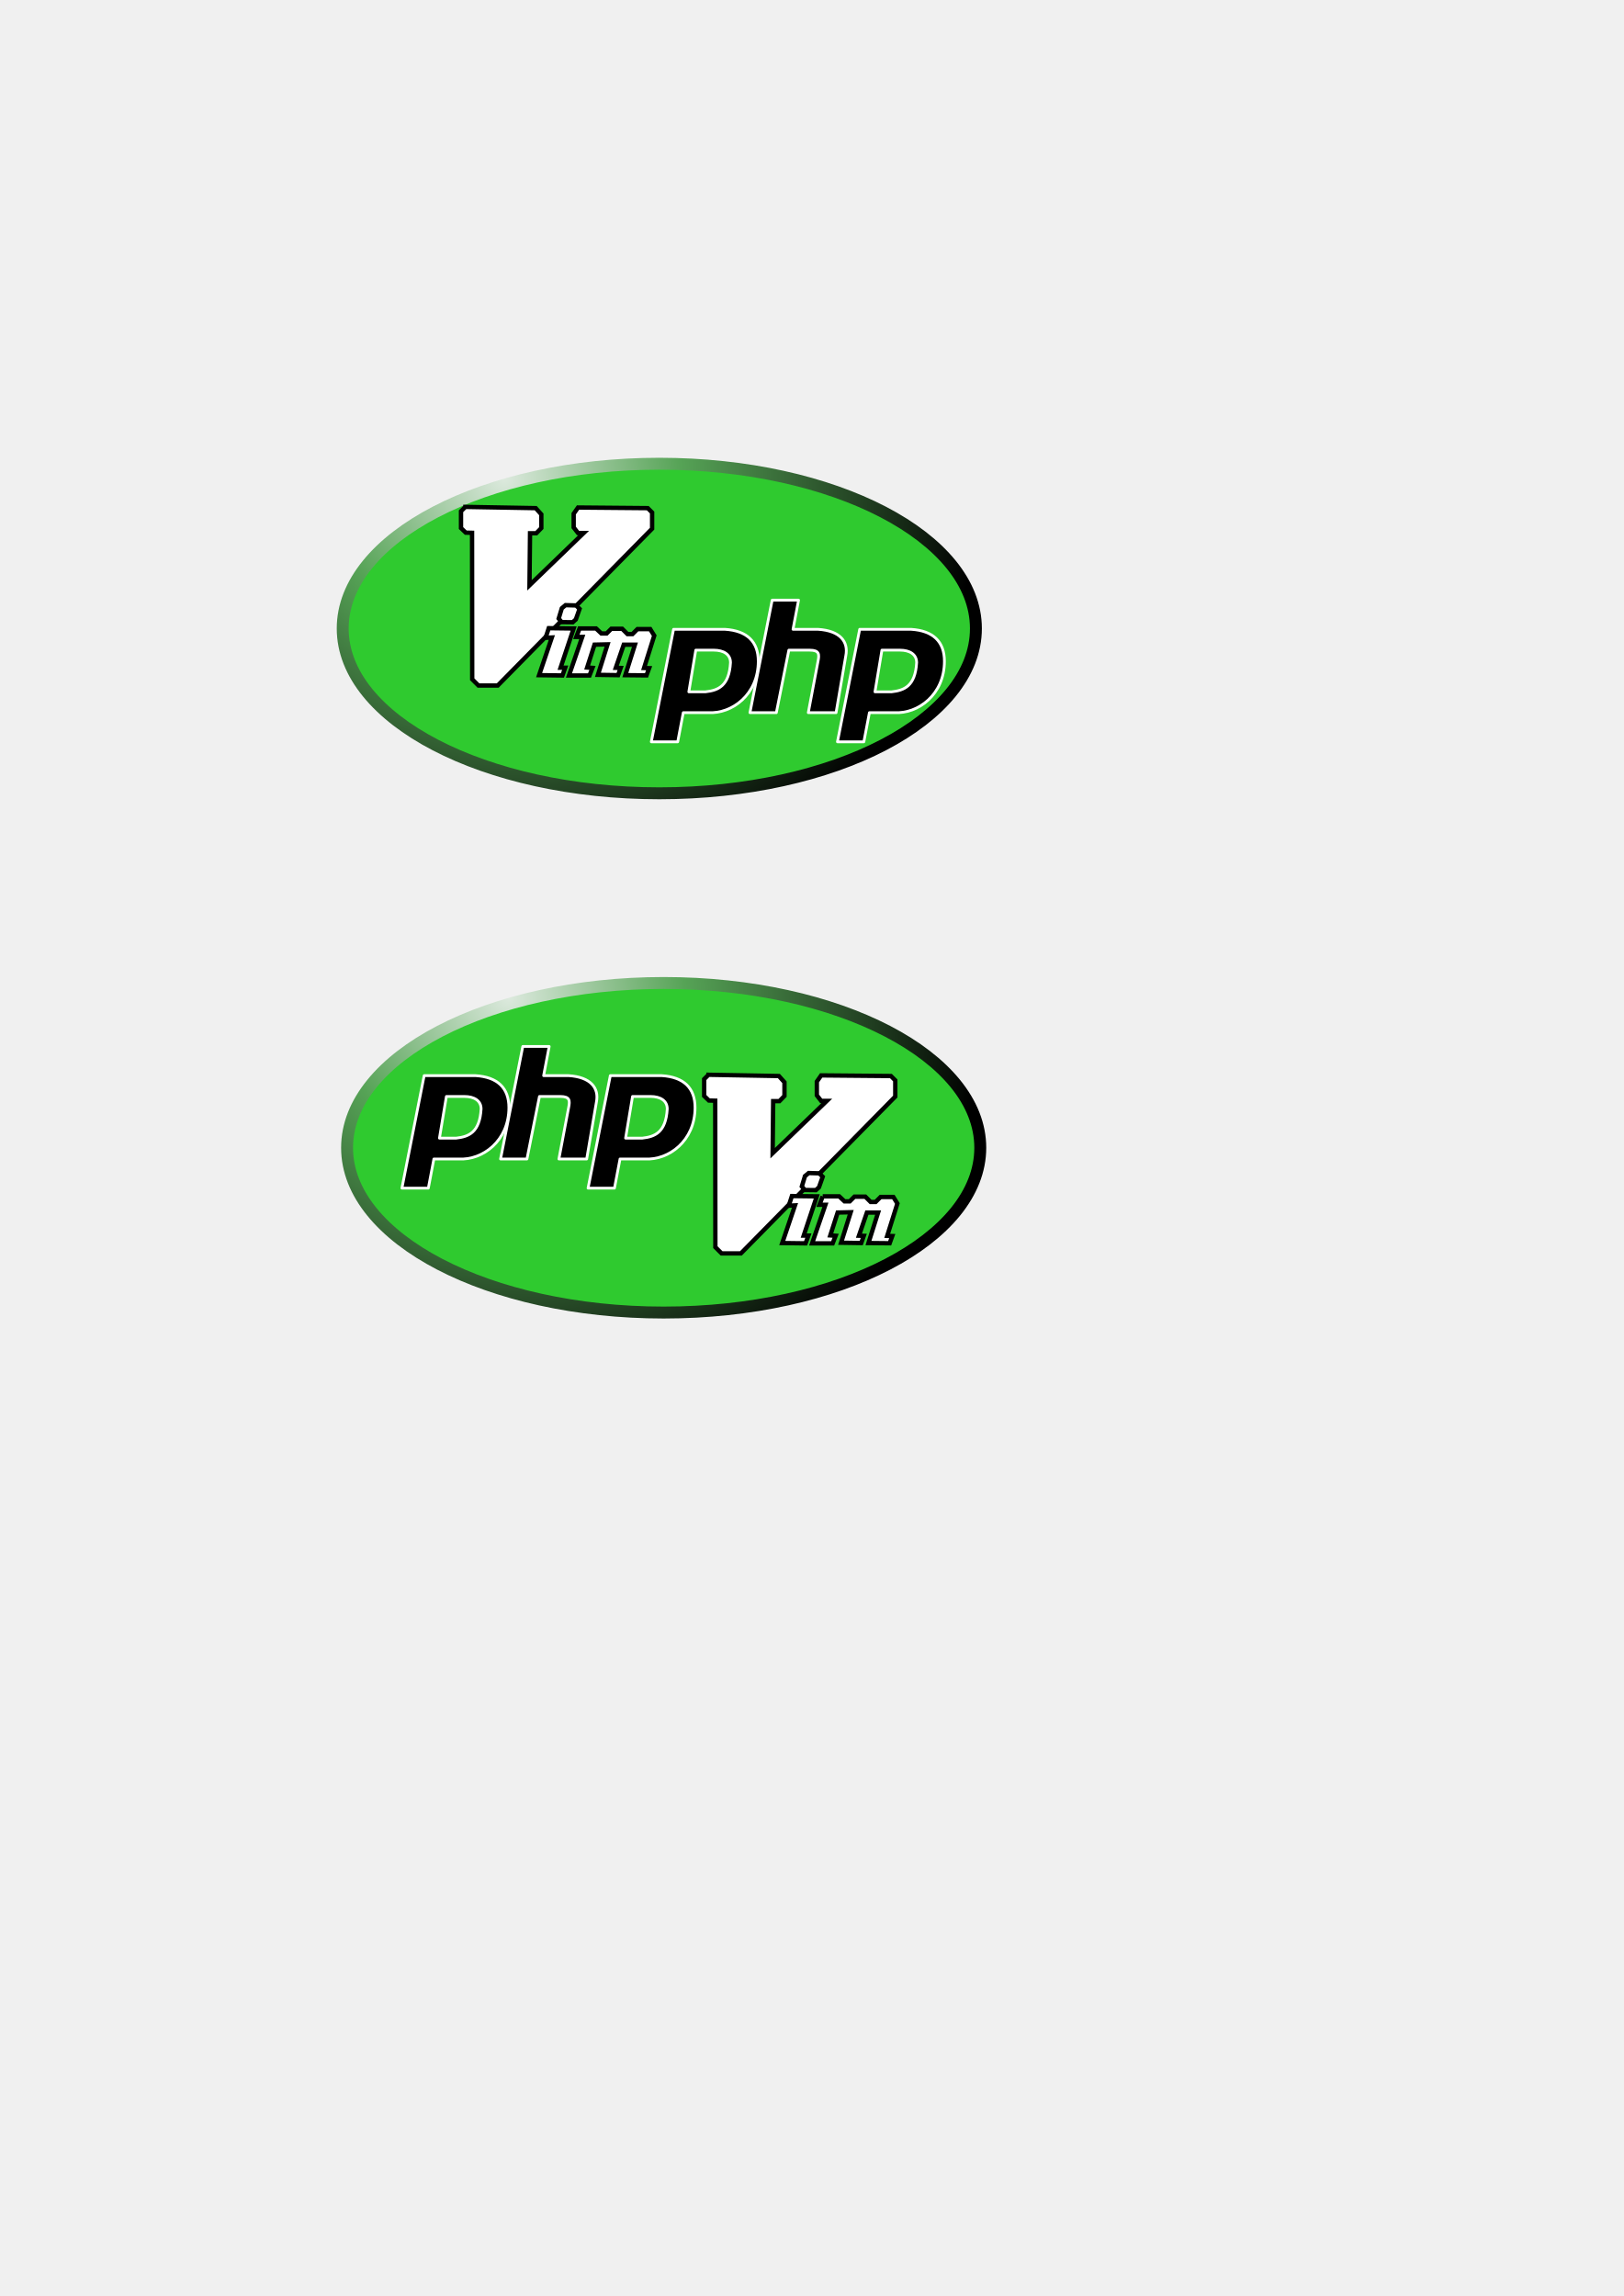
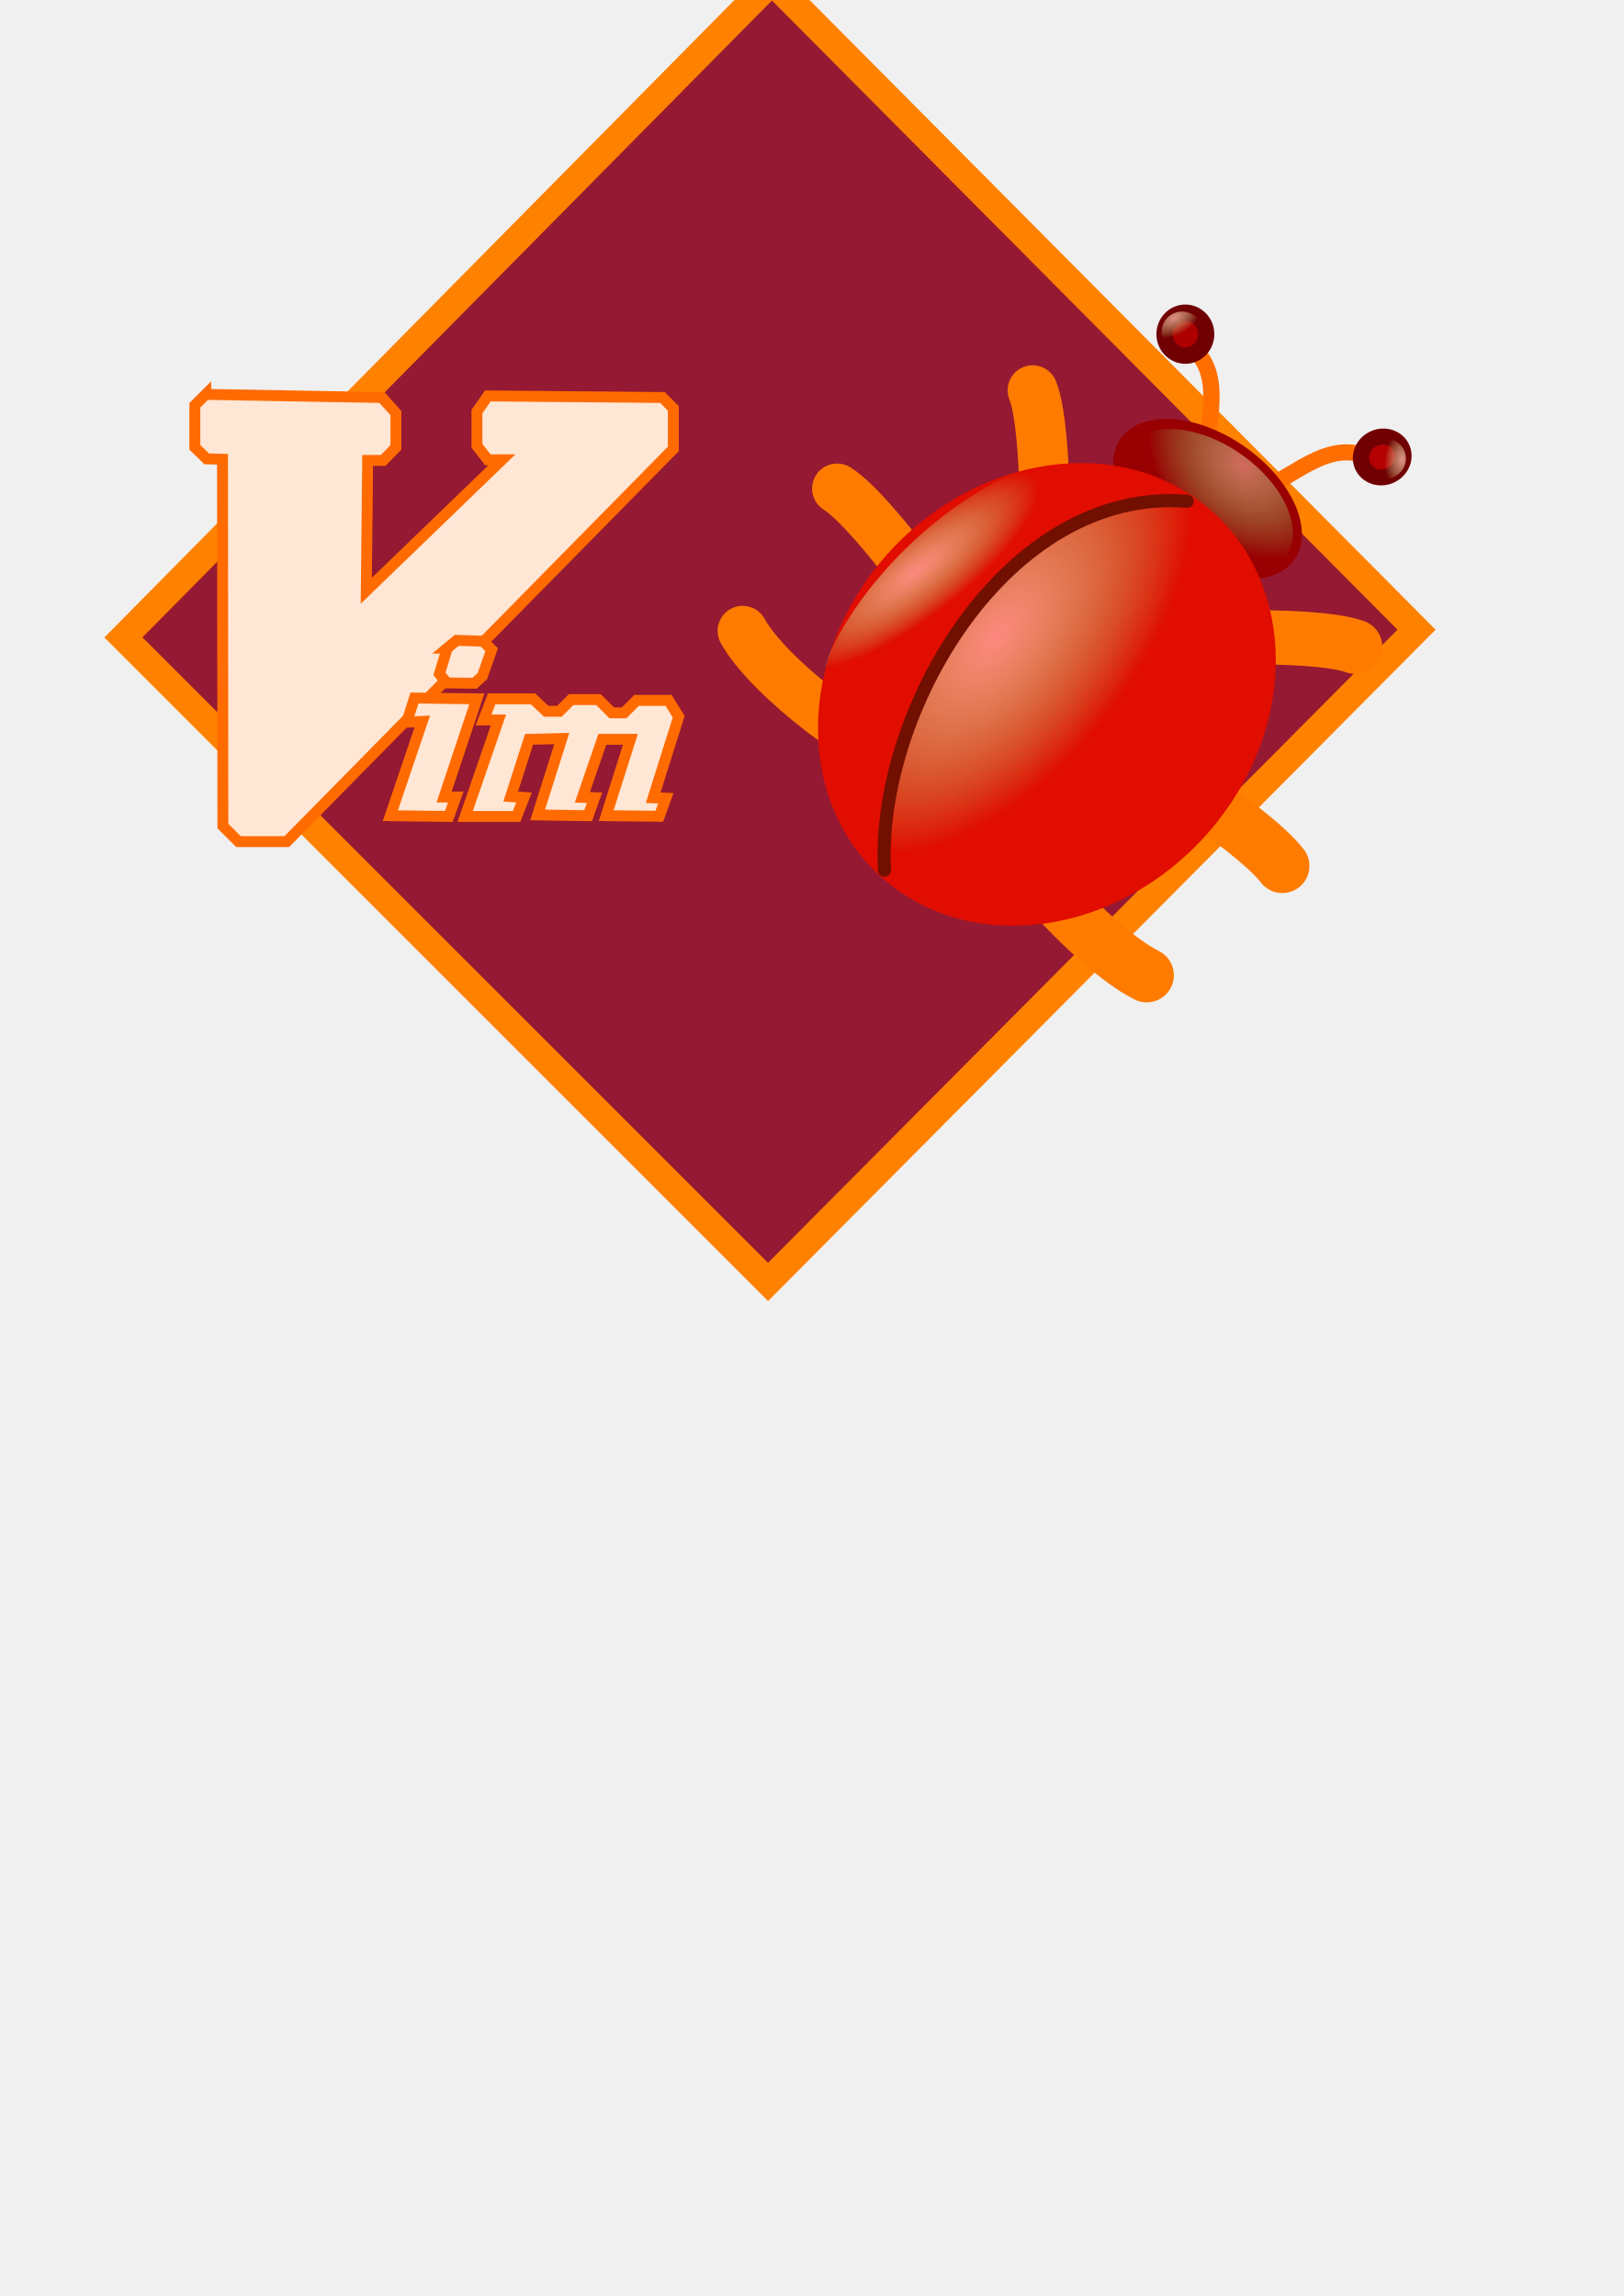
<svg xmlns="http://www.w3.org/2000/svg" xmlns:xlink="http://www.w3.org/1999/xlink" width="744.094" height="1052.362" id="svg2" version="1.1">
  <defs id="defs4">
-     <radialGradient gradientTransform="matrix(1.50895,0,0,1.358216,-39.02892,76.95775)" gradientUnits="userSpaceOnUse" xlink:href="#linearGradient3798" id="radialGradient3870" fy="-48.545" fx="77.914" r="146" cy="-48.545" cx="77.914" />
-     <linearGradient gradientUnits="userSpaceOnUse" id="linearGradient3798" y2="84" x2="299" y1="84" x1="150">
-       <stop offset="0" style="stop-color:#dce9dd;stop-opacity:1;" id="stop3800" />
-       <stop offset="0.37" style="stop-color:#56a356;stop-opacity:1;" id="stop3802" />
-       <stop offset="1" style="stop-color:#000000;stop-opacity:1" id="stop3804" />
+     <radialGradient xlink:href="#linearGradient2420" id="radialGradient3572" gradientUnits="userSpaceOnUse" gradientTransform="matrix(-0.3447525,-4.4039869e-2,0.1039086,-0.8134159,788.12,1026.781)" cx="641.084" cy="588.538" fx="641.084" fy="588.538" r="144.548" />
+     <radialGradient xlink:href="#linearGradient2420" id="radialGradient3570" gradientUnits="userSpaceOnUse" gradientTransform="matrix(-0.8605201,-6.557467e-2,9.7110837e-2,-1.274354,1116.016,1293.453)" cx="628.506" cy="549.179" fx="628.506" fy="549.179" r="144.548" />
+     <radialGradient xlink:href="#linearGradient3216" id="radialGradient3568" gradientUnits="userSpaceOnUse" gradientTransform="matrix(-0.1262042,0.8023724,-1.11014,-0.1746139,414.4586,258.6171)" cx="84.431" cy="373.711" fx="84.431" fy="373.711" r="82.222" />
+     <radialGradient xlink:href="#linearGradient3254" id="radialGradient3566" gradientUnits="userSpaceOnUse" gradientTransform="matrix(-4.7851167e-2,0.5981427,-1.020665,-8.1652759e-2,451.7223,78.71295)" cx="233.927" cy="202.419" fx="233.927" fy="202.419" r="22.322" />
+     <radialGradient xlink:href="#linearGradient3254" id="radialGradient3564" gradientUnits="userSpaceOnUse" gradientTransform="matrix(-4.7851167e-2,0.5981427,-1.020665,-8.1652759e-2,451.7223,78.71295)" cx="233.927" cy="202.419" fx="233.927" fy="202.419" r="22.322" />
+     <pattern patternUnits="userSpaceOnUse" width="535.139" height="538.247" patternTransform="translate(-113.8505,201.5417)" id="pattern3536">
+       <g id="g3373" transform="translate(115.0535,-207.5564)">
+         <g id="g3279">
+           <g id="g3262" transform="translate(12.81792,14.95424)">
+             <path id="path3248" d="M 236.063,223.856 C 262.636,245.33 249.949,278.068 249.949,306.105" style="fill:none;fill-rule:evenodd;stroke:#307d39;stroke-width:12.6;stroke-linecap:butt;stroke-linejoin:miter;stroke-miterlimit:4;stroke-dasharray:none;stroke-opacity:1" />
+             <path d="m 248.881,215.459 c 0,9.144 -7.173,16.556 -16.022,16.556 -8.849,0 -16.022,-7.413 -16.022,-16.556 0,-9.144 7.173,-16.556 16.022,-16.556 8.849,0 16.022,7.413 16.022,16.556 z" id="path3250" style="opacity:1;fill:#337f00;fill-opacity:1;fill-rule:evenodd;stroke:#307d39;stroke-width:12.6;stroke-linecap:round;stroke-miterlimit:4;stroke-dasharray:none;stroke-dashoffset:0;stroke-opacity:1" />
+             <path transform="matrix(0.8373857,-0.5466125,0.5466125,0.8373857,-82.04252,161.2521)" style="opacity:1;fill:url(#radialGradient3564);fill-opacity:1;fill-rule:evenodd;stroke:none;stroke-width:12.6;stroke-linecap:round;stroke-miterlimit:4;stroke-dasharray:none;stroke-dashoffset:0;stroke-opacity:1" id="path3252" d="m 248.881,215.459 c 0,9.144 -7.173,16.556 -16.022,16.556 -8.849,0 -16.022,-7.413 -16.022,-16.556 0,-9.144 7.173,-16.556 16.022,-16.556 8.849,0 16.022,7.413 16.022,16.556 z" />
+           </g>
+           <g id="g3267" transform="matrix(-0.411986,-0.8808194,-0.9058136,0.4236765,688.5847,438.9547)">
+             <path style="fill:none;fill-rule:evenodd;stroke:#307d39;stroke-width:12.6;stroke-linecap:butt;stroke-linejoin:miter;stroke-miterlimit:4;stroke-dasharray:none;stroke-opacity:1" d="M 236.063,223.856 C 262.636,245.33 249.949,278.068 249.949,306.105" id="path3269" />
+             <path style="opacity:1;fill:#337f00;fill-opacity:1;fill-rule:evenodd;stroke:#307d39;stroke-width:12.6;stroke-linecap:round;stroke-miterlimit:4;stroke-dasharray:none;stroke-dashoffset:0;stroke-opacity:1" id="path3271" d="m 248.881,215.459 c 0,9.144 -7.173,16.556 -16.022,16.556 -8.849,0 -16.022,-7.413 -16.022,-16.556 0,-9.144 7.173,-16.556 16.022,-16.556 8.849,0 16.022,7.413 16.022,16.556 z" />
+             <path d="m 248.881,215.459 c 0,9.144 -7.173,16.556 -16.022,16.556 -8.849,0 -16.022,-7.413 -16.022,-16.556 0,-9.144 7.173,-16.556 16.022,-16.556 8.849,0 16.022,7.413 16.022,16.556 z" id="path3273" style="opacity:1;fill:url(#radialGradient3566);fill-opacity:1;fill-rule:evenodd;stroke:none;stroke-width:12.6;stroke-linecap:round;stroke-miterlimit:4;stroke-dasharray:none;stroke-dashoffset:0;stroke-opacity:1" transform="matrix(0.8373857,-0.5466125,0.5466125,0.8373857,-82.04252,161.2521)" />
+           </g>
+           <g id="g3224">
+             <path transform="matrix(0.8157706,0.5658651,-0.5658651,0.8157706,449.7899,120.0763)" d="m 63.784,303.894 c 0,27.521 -36.812,49.831 -82.222,49.831 -45.41,0 -82.222,-22.31 -82.222,-49.831 0,-27.521 36.812,-49.831 82.222,-49.831 45.41,0 82.222,22.31 82.222,49.831 z" id="path3212" style="opacity:1;fill:#3c9500;fill-opacity:1;fill-rule:evenodd;stroke:none;stroke-width:16.6;stroke-linecap:round;stroke-miterlimit:4;stroke-dasharray:none;stroke-dashoffset:0;stroke-opacity:1" />
+             <path style="opacity:1;fill:url(#radialGradient3568);fill-opacity:1;fill-rule:evenodd;stroke:none;stroke-width:16.6;stroke-linecap:round;stroke-miterlimit:4;stroke-dasharray:none;stroke-dashoffset:0;stroke-opacity:1" id="path3214" d="m 63.784,303.894 c 0,27.521 -36.812,49.831 -82.222,49.831 -45.41,0 -82.222,-22.31 -82.222,-49.831 0,-27.521 36.812,-49.831 82.222,-49.831 45.41,0 82.222,22.31 82.222,49.831 z" transform="matrix(0.7375667,0.5116184,-0.5116184,0.7375667,431.8628,144.7774)" />
+           </g>
+         </g>
+         <g style="fill:#36623f;fill-opacity:1" transform="matrix(-0.1590994,-1.103262,-1.058162,3.5602217e-2,343.8576,266.4684)" id="g3345">
+           <path style="fill:#36623f;fill-opacity:1;fill-rule:evenodd;stroke:#36623f;stroke-width:38.6;stroke-linecap:round;stroke-linejoin:miter;stroke-miterlimit:4;stroke-dasharray:none;stroke-opacity:1" d="M -185.963,-3.025 C -173.652,27.979 -176.066,139.299 -178.22,158.602" id="path3339" />
+           <path id="path3341" d="M -336.763,72.75 C -308.514,90.492 -244.698,181.736 -235.033,198.583" style="fill:#36623f;fill-opacity:1;fill-rule:evenodd;stroke:#36623f;stroke-width:38.6;stroke-linecap:round;stroke-linejoin:miter;stroke-miterlimit:4;stroke-dasharray:none;stroke-opacity:1" />
+           <path style="fill:#36623f;fill-opacity:1;fill-rule:evenodd;stroke:#36623f;stroke-width:38.6;stroke-linecap:round;stroke-linejoin:miter;stroke-miterlimit:4;stroke-dasharray:none;stroke-opacity:1" d="M -281.322,281.107 C -307.677,280.968 -389.729,218.984 -409.633,182.521" id="path3343" />
+         </g>
+         <path id="path3296" d="M 127.917,273.713 C 140.228,304.716 137.814,416.036 135.659,435.339" style="fill:none;fill-rule:evenodd;stroke:#36623f;stroke-width:38.6;stroke-linecap:round;stroke-linejoin:miter;stroke-miterlimit:4;stroke-dasharray:none;stroke-opacity:1" />
+         <path style="fill:none;fill-rule:evenodd;stroke:#36623f;stroke-width:38.6;stroke-linecap:round;stroke-linejoin:miter;stroke-miterlimit:4;stroke-dasharray:none;stroke-opacity:1" d="M -22.883,349.488 C 5.365,367.23 69.182,458.474 78.847,475.321" id="path3328" />
+         <path id="path3330" d="M 32.558,557.845 C 6.202,557.706 -75.849,495.722 -95.753,459.258" style="fill:none;fill-rule:evenodd;stroke:#36623f;stroke-width:38.6;stroke-linecap:round;stroke-linejoin:miter;stroke-miterlimit:4;stroke-dasharray:none;stroke-opacity:1" />
+         <g transform="translate(433.0619,170.8188)" id="g3350">
+           <g id="g3332" transform="translate(-347.7545,-301.5849)">
+             <path style="opacity:1;fill:#379d32;fill-opacity:1;fill-rule:evenodd;stroke:none;stroke-width:1.6;stroke-linecap:butt;stroke-miterlimit:4;stroke-dasharray:none;stroke-dashoffset:0;stroke-opacity:1" id="path2416" d="m 673.107,522.361 c 7.265,104.68 -59.961,196.376 -150.154,204.808 -90.193,8.432 -169.199,-69.592 -176.465,-174.272 -7.265,-104.68 59.961,-196.376 150.154,-204.808 89.352,-8.354 167.899,68.184 176.277,171.768" transform="matrix(0.7321517,0.6811416,-0.6811416,0.7321517,46.53733,-101.8274)" />
+             <path transform="matrix(-0.7144327,-0.4477484,0.6254856,-0.8753998,118.0089,1359.625)" d="m 658.702,537.629 c 0,102.029 -66.667,184.74 -148.905,184.74 -82.238,0 -148.905,-82.711 -148.905,-184.74 0,-102.029 66.667,-184.74 148.905,-184.74 82.238,0 148.905,82.711 148.905,184.74 z" id="path2418" style="opacity:1;fill:url(#radialGradient3570);fill-opacity:1;fill-rule:evenodd;stroke:none;stroke-width:1.6;stroke-linecap:butt;stroke-miterlimit:4;stroke-dasharray:none;stroke-dashoffset:0;stroke-opacity:1" />
+             <path style="fill:none;fill-rule:evenodd;stroke:#2b672e;stroke-width:17.177;stroke-linecap:round;stroke-linejoin:miter;stroke-miterlimit:4;stroke-dasharray:none;stroke-opacity:1" d="M -71.657,774.63 C -78.306,653.526 21.9,478.849 161.817,490.083" id="path2432" />
+           </g>
+           <path transform="matrix(-0.4626213,-0.5324466,0.7295423,-0.6609533,-483.4025,920.0798)" d="m 654.346,537.629 c 0,102.029 -64.717,184.74 -144.548,184.74 -79.832,0 -144.548,-82.711 -144.548,-184.74 0,-102.029 64.717,-184.74 144.548,-184.74 79.832,0 144.548,82.711 144.548,184.74 z" id="path2428" style="opacity:1;fill:url(#radialGradient3572);fill-opacity:1;fill-rule:evenodd;stroke:none;stroke-width:1.6;stroke-linecap:butt;stroke-miterlimit:4;stroke-dasharray:none;stroke-dashoffset:0;stroke-opacity:1" />
+         </g>
+       </g>
+     </pattern>
+     <radialGradient r="144.548" fy="588.538" fx="641.084" cy="588.538" cx="641.084" gradientTransform="matrix(-0.3447525,-4.4039869e-2,0.1039086,-0.8134159,788.12,1026.781)" gradientUnits="userSpaceOnUse" id="radialGradient3408" xlink:href="#linearGradient2420" />
+     <radialGradient r="144.548" fy="549.179" fx="628.506" cy="549.179" cx="628.506" gradientTransform="matrix(-0.8605201,-6.557467e-2,9.7110837e-2,-1.274354,1116.016,1293.453)" gradientUnits="userSpaceOnUse" id="radialGradient3406" xlink:href="#linearGradient2420" />
+     <radialGradient r="82.222" fy="373.711" fx="84.431" cy="373.711" cx="84.431" gradientTransform="matrix(-0.1262042,0.8023724,-1.11014,-0.1746139,414.4586,258.6171)" gradientUnits="userSpaceOnUse" id="radialGradient3404" xlink:href="#linearGradient3216" />
+     <radialGradient r="22.322" fy="202.419" fx="233.927" cy="202.419" cx="233.927" gradientTransform="matrix(-4.7851167e-2,0.5981427,-1.020665,-8.1652759e-2,451.7223,78.71295)" gradientUnits="userSpaceOnUse" id="radialGradient3402" xlink:href="#linearGradient3254" />
+     <radialGradient r="22.322" fy="202.419" fx="233.927" cy="202.419" cx="233.927" gradientTransform="matrix(-4.7851167e-2,0.5981427,-1.020665,-8.1652759e-2,451.7223,78.71295)" gradientUnits="userSpaceOnUse" id="radialGradient3400" xlink:href="#linearGradient3254" />
+     <radialGradient r="144.548" fy="588.538" fx="641.084" cy="588.538" cx="641.084" gradientTransform="matrix(-0.3447525,-4.4039869e-2,0.1039086,-0.8134159,788.12,1026.781)" gradientUnits="userSpaceOnUse" id="radialGradient3359" xlink:href="#linearGradient2420" />
+     <radialGradient r="144.548" fy="549.179" fx="628.506" cy="549.179" cx="628.506" gradientTransform="matrix(-0.8605201,-6.557467e-2,9.7110837e-2,-1.274354,1116.016,1293.453)" gradientUnits="userSpaceOnUse" id="radialGradient3357" xlink:href="#linearGradient2420" />
+     <radialGradient r="144.548" fy="549.179" fx="628.506" cy="549.179" cx="628.506" gradientTransform="matrix(-0.8605201,-6.557467e-2,9.7110837e-2,-1.274354,1116.016,1293.453)" gradientUnits="userSpaceOnUse" id="radialGradient3337" xlink:href="#linearGradient2420" />
+     <radialGradient gradientUnits="userSpaceOnUse" gradientTransform="matrix(0.7108863,-1.260207,2.084519,1.175879,-550.4534,231.2631)" r="40.669" fy="263.096" fx="134.097" cy="263.096" cx="134.097" id="radialGradient3326" xlink:href="#linearGradient3320" />
+     <radialGradient gradientUnits="userSpaceOnUse" gradientTransform="matrix(-0.5493211,-2.068033,2.313094,-0.6144144,-548.2257,703.8824)" r="40.669" fy="301.265" fx="95.932" cy="301.265" cx="95.932" id="radialGradient3316" xlink:href="#linearGradient3310" />
+     <radialGradient r="22.322" fy="202.419" fx="233.927" cy="202.419" cx="233.927" gradientTransform="matrix(-4.7851167e-2,0.5981427,-1.020665,-8.1652759e-2,451.7223,78.71295)" gradientUnits="userSpaceOnUse" id="radialGradient3277" xlink:href="#linearGradient3254" />
+     <radialGradient r="22.322" fy="202.419" fx="233.927" cy="202.419" cx="233.927" gradientTransform="matrix(-4.7851167e-2,0.5981427,-1.020665,-8.1652759e-2,451.7223,78.71295)" gradientUnits="userSpaceOnUse" id="radialGradient3275" xlink:href="#linearGradient3254" />
+     <radialGradient gradientUnits="userSpaceOnUse" gradientTransform="matrix(-0.1262042,0.8023724,-1.11014,-0.1746139,414.4586,258.6171)" r="82.222" fy="373.711" fx="84.431" cy="373.711" cx="84.431" id="radialGradient3222" xlink:href="#linearGradient3216" />
+     <radialGradient r="144.548" fy="588.538" fx="641.084" cy="588.538" cx="641.084" gradientTransform="matrix(-0.3447525,-4.4039869e-2,0.1039086,-0.8134159,788.12,1026.781)" gradientUnits="userSpaceOnUse" id="radialGradient2430" xlink:href="#linearGradient2420" />
+     <radialGradient gradientUnits="userSpaceOnUse" gradientTransform="matrix(-0.8605201,-6.557467e-2,9.7110837e-2,-1.274354,1116.016,1293.453)" r="144.548" fy="549.179" fx="628.506" cy="549.179" cx="628.506" id="radialGradient2426" xlink:href="#linearGradient2420" />
+     <linearGradient id="linearGradient2420">
+       <stop id="stop2422" offset="0" style="stop-color:#ff8880;stop-opacity:1;" />
+       <stop id="stop2424" offset="1" style="stop-color:#b3ff80;stop-opacity:0;" />
    </linearGradient>
-     <radialGradient xlink:href="#linearGradient3798" id="radialGradient2978" gradientUnits="userSpaceOnUse" gradientTransform="matrix(1.50895,0,0,1.358216,-39.02892,76.95775)" cx="77.914" cy="-48.545" fx="77.914" fy="-48.545" r="146" />
-     <radialGradient xlink:href="#linearGradient3798" id="radialGradient3789" gradientUnits="userSpaceOnUse" gradientTransform="matrix(1.50895,0,0,1.358216,-39.02892,76.95775)" cx="77.914" cy="-48.545" fx="77.914" fy="-48.545" r="146" />
+     <linearGradient id="linearGradient3216">
+       <stop id="stop3218" offset="0" style="stop-color:#d36a5f;stop-opacity:1;" />
+       <stop id="stop3220" offset="1" style="stop-color:#8dd35f;stop-opacity:0;" />
+     </linearGradient>
+     <linearGradient id="linearGradient3254">
+       <stop id="stop3256" offset="0" style="stop-color:#de8e87;stop-opacity:1;" />
+       <stop id="stop3258" offset="1" style="stop-color:#cdde87;stop-opacity:0;" />
+     </linearGradient>
+     <linearGradient id="linearGradient3310">
+       <stop id="stop3312" offset="0" style="stop-color:#22241c;stop-opacity:1;" />
+       <stop id="stop3314" offset="1" style="stop-color:#71c837;stop-opacity:1" />
+     </linearGradient>
+     <linearGradient id="linearGradient3320">
+       <stop id="stop3322" offset="0" style="stop-color:#000000;stop-opacity:1;" />
+       <stop id="stop3324" offset="1" style="stop-color:#000000;stop-opacity:0;" />
+     </linearGradient>
+     <radialGradient xlink:href="#linearGradient2420" id="radialGradient3391" gradientUnits="userSpaceOnUse" gradientTransform="matrix(-0.3447525,-0.04403987,0.1039086,-0.8134159,788.12,1026.781)" cx="641.084" cy="588.538" fx="641.084" fy="588.538" r="144.548" />
+     <radialGradient xlink:href="#linearGradient3216" id="radialGradient3418" gradientUnits="userSpaceOnUse" gradientTransform="matrix(-0.1262042,0.8023724,-1.11014,-0.1746139,414.4586,258.6171)" cx="84.431" cy="373.711" fx="84.431" fy="373.711" r="82.222" />
+     <radialGradient xlink:href="#linearGradient3254" id="radialGradient3422" gradientUnits="userSpaceOnUse" gradientTransform="matrix(-0.04785117,0.5981427,-1.020665,-0.08165276,451.7223,78.71295)" cx="233.927" cy="202.419" fx="233.927" fy="202.419" r="22.322" />
+     <radialGradient xlink:href="#linearGradient3254" id="radialGradient3427" gradientUnits="userSpaceOnUse" gradientTransform="matrix(-0.04785117,0.5981427,-1.020665,-0.08165276,451.7223,78.71295)" cx="233.927" cy="202.419" fx="233.927" fy="202.419" r="22.322" />
+     <radialGradient xlink:href="#linearGradient2420" id="radialGradient3432" gradientUnits="userSpaceOnUse" gradientTransform="matrix(-0.8605201,-0.06557467,0.09711084,-1.274354,1116.016,1293.453)" cx="628.506" cy="549.179" fx="628.506" fy="549.179" r="144.548" />
+     <radialGradient xlink:href="#linearGradient3254" id="radialGradient4241" gradientUnits="userSpaceOnUse" gradientTransform="matrix(-0.04785117,0.5981427,-1.020665,-0.08165276,451.7223,78.71295)" cx="233.927" cy="202.419" fx="233.927" fy="202.419" r="22.322" />
+     <radialGradient xlink:href="#linearGradient3254" id="radialGradient4243" gradientUnits="userSpaceOnUse" gradientTransform="matrix(-0.04785117,0.5981427,-1.020665,-0.08165276,451.7223,78.71295)" cx="233.927" cy="202.419" fx="233.927" fy="202.419" r="22.322" />
+     <radialGradient xlink:href="#linearGradient3216" id="radialGradient4245" gradientUnits="userSpaceOnUse" gradientTransform="matrix(-0.1262042,0.8023724,-1.11014,-0.1746139,414.4586,258.6171)" cx="84.431" cy="373.711" fx="84.431" fy="373.711" r="82.222" />
+     <radialGradient xlink:href="#linearGradient2420" id="radialGradient4247" gradientUnits="userSpaceOnUse" gradientTransform="matrix(-0.8605201,-0.06557467,0.09711084,-1.274354,1116.016,1293.453)" cx="628.506" cy="549.179" fx="628.506" fy="549.179" r="144.548" />
+     <radialGradient xlink:href="#linearGradient2420" id="radialGradient4249" gradientUnits="userSpaceOnUse" gradientTransform="matrix(-0.3447525,-0.04403987,0.1039086,-0.8134159,788.12,1026.781)" cx="641.084" cy="588.538" fx="641.084" fy="588.538" r="144.548" />
  </defs>
  <g id="layer1">
-     <ellipse d="m 296,80 c 0,41.974 -65.366,76 -146,76 C 69.366,156 4,121.974 4,80 4,38.026 69.366,4 150,4 230.634,4 296,38.026 296,80 z" cx="150" cy="80" rx="146" ry="76" id="ellipse3860" style="fill:#2fca2f;stroke:url(#radialGradient2978);stroke-width:5.5;fill-opacity:1" transform="matrix(0.99375,0,0,0.99375,153.0804,208.5765)" />
-     <use height="1" width="1" y="0" x="0" transform="translate(85.30536,-5.1202432e-7)" id="p2" xlink:href="#p" />
-     <path d="m 298.478,340.009 10.186,-51.565 23.554,0 c 10.186,0.637 15.279,5.729 15.279,14.642 0,15.279 -12.096,24.191 -22.918,23.554 l -11.459,0 -2.546,13.369 -12.096,0 z m 17.188,-22.918 3.183,-19.098 8.276,0 c 4.456,0 7.639,1.91 7.639,5.729 -0.637,10.822 -5.729,12.732 -11.459,13.369 l -7.639,0 z" id="p" style="fill-rule:evenodd;stroke:#ffffff;stroke-width:1.273;stroke-linejoin:round" />
-     <path d="m 343.677,326.641 10.186,-51.565 12.096,0 -2.546,13.369 11.459,0 c 10.186,0.637 14.005,5.729 12.732,12.096 l -4.456,26.101 -12.732,0 4.456,-23.554 c 0.637,-3.183 0.637,-5.093 -3.82,-5.093 l -9.549,0 -5.729,28.647 -12.096,0 z" id="h" style="stroke:#ffffff;stroke-width:1.273;stroke-linejoin:round" />
-     <path style="fill:#ffffff;fill-opacity:1;stroke:#000000;stroke-width:1.997;stroke-linecap:butt;stroke-linejoin:miter;stroke-miterlimit:4;stroke-opacity:1;stroke-dasharray:none" d="m 213.266,232.333 -1.997,1.997 0,7.702 2.175,2.104 2.888,0.071 0.071,67.143 2.853,2.853 8.843,0 70.745,-71.886 0,-7.417 -1.997,-1.997 -31.949,-0.285 -1.997,2.853 0,6.276 1.997,2.567 2.567,0 -24.818,23.962 0.25,-23.855 2.853,-1e-5 2.318,-2.389 0,-6.276 -2.567,-2.853 -32.235,-0.571 0,1e-5 z" id="path3664" />
-     <path style="fill:#ffffff;fill-opacity:1;stroke:#000000;stroke-width:1.997;stroke-linecap:butt;stroke-linejoin:miter;stroke-miterlimit:4;stroke-opacity:1;stroke-dasharray:none" d="m 257.462,278.79 1.712,-1.426 4.849,0.143 1.569,1.569 -1.712,4.849 -1.426,1.284 -5.051,-0.059 -1.367,-1.652 1.426,-4.707 z" id="path3666" />
-     <path style="fill:#ffffff;fill-opacity:1;stroke:#000000;stroke-width:1.997;stroke-linecap:butt;stroke-linejoin:miter;stroke-miterlimit:4;stroke-opacity:1;stroke-dasharray:none" d="m 251.471,287.919 11.41,0.143 -5.99,17.971 2.139,0 -1.284,3.566 -10.697,-0.143 5.848,-17.258 -2.853,0.143 1.426,-4.422 z" id="path3668" />
-     <path style="fill:#ffffff;fill-opacity:1;stroke:#000000;stroke-width:1.997;stroke-linecap:butt;stroke-linejoin:miter;stroke-miterlimit:4;stroke-opacity:1;stroke-dasharray:none" d="m 265.592,288.061 -1.485,3.868 2.727,0 -6.091,17.669 9.414,0 1.36,-3.482 -2.442,-0.16 3.364,-10.478 5.99,-0.143 -4.422,13.978 9.247,0.143 1.164,-3.298 -2.222,-0.065 3.649,-10.615 5.135,0 -4.422,13.978 9.716,0.101 1.2,-3.304 -2.323,-0.077 4.671,-14.834 -1.854,-2.995 -5.848,0 -2.282,2.282 -2.282,0 -2.425,-2.425 -4.992,0 -2.139,2.139 -2.425,0 -2.425,-2.282 -7.559,0 z" id="path3670" />
-     <ellipse transform="matrix(0.99375,0,0,0.99375,155.0804,446.5765)" style="fill:#2fca2f;fill-opacity:1;stroke:url(#radialGradient3789);stroke-width:5.5" id="ellipse3773" ry="76" rx="146" cy="80" cx="150" d="m 296,80 c 0,41.974 -65.366,76 -146,76 C 69.366,156 4,121.974 4,80 4,38.026 69.366,4 150,4 230.634,4 296,38.026 296,80 z" />
-     <use xlink:href="#p" id="use3775" transform="translate(-28.98036,204.5714)" x="0" y="0" width="1" height="1" />
-     <path style="fill-rule:evenodd;stroke:#ffffff;stroke-width:1.273;stroke-linejoin:round" id="path3777" d="m 184.192,544.581 10.186,-51.565 23.554,0 c 10.186,0.637 15.279,5.729 15.279,14.642 0,15.279 -12.096,24.191 -22.918,23.554 l -11.459,0 -2.546,13.369 -12.096,0 z m 17.188,-22.918 3.183,-19.098 8.276,0 c 4.456,0 7.639,1.91 7.639,5.729 -0.637,10.822 -5.729,12.732 -11.459,13.369 l -7.639,0 z" />
-     <path style="stroke:#ffffff;stroke-width:1.273;stroke-linejoin:round" id="path3779" d="m 229.391,531.212 10.186,-51.565 12.096,0 -2.546,13.369 11.459,0 c 10.186,0.637 14.005,5.729 12.732,12.096 l -4.456,26.101 -12.732,0 4.456,-23.554 c 0.637,-3.183 0.637,-5.093 -3.82,-5.093 l -9.549,0 -5.729,28.647 -12.096,0 z" />
-     <path id="path3781" d="m 324.695,492.619 -1.997,1.997 0,7.702 2.175,2.104 2.888,0.071 0.071,67.143 2.853,2.853 8.843,0 70.745,-71.886 0,-7.417 -1.997,-1.997 -31.949,-0.285 -1.997,2.853 0,6.276 1.997,2.567 2.567,0 -24.818,23.962 0.25,-23.855 2.853,-1e-5 2.318,-2.389 0,-6.276 -2.567,-2.853 -32.235,-0.571 0,10e-6 z" style="fill:#ffffff;fill-opacity:1;stroke:#000000;stroke-width:1.997;stroke-linecap:butt;stroke-linejoin:miter;stroke-miterlimit:4;stroke-opacity:1;stroke-dasharray:none" />
-     <path id="path3783" d="m 368.89,539.076 1.712,-1.426 4.849,0.143 1.569,1.569 -1.712,4.849 -1.426,1.284 -5.051,-0.059 -1.367,-1.652 1.426,-4.707 z" style="fill:#ffffff;fill-opacity:1;stroke:#000000;stroke-width:1.997;stroke-linecap:butt;stroke-linejoin:miter;stroke-miterlimit:4;stroke-opacity:1;stroke-dasharray:none" />
-     <path id="path3785" d="m 362.9,548.204 11.41,0.143 -5.99,17.971 2.139,0 -1.284,3.566 -10.697,-0.143 5.848,-17.258 -2.853,0.143 1.426,-4.422 z" style="fill:#ffffff;fill-opacity:1;stroke:#000000;stroke-width:1.997;stroke-linecap:butt;stroke-linejoin:miter;stroke-miterlimit:4;stroke-opacity:1;stroke-dasharray:none" />
-     <path id="path3787" d="m 377.02,548.347 -1.485,3.868 2.727,0 -6.091,17.669 9.414,0 1.36,-3.482 -2.442,-0.16 3.364,-10.478 5.99,-0.143 -4.422,13.978 9.247,0.143 1.164,-3.298 -2.222,-0.065 3.649,-10.615 5.135,0 -4.422,13.978 9.716,0.101 1.2,-3.304 -2.323,-0.077 4.671,-14.834 -1.854,-2.995 -5.848,0 -2.282,2.282 -2.282,0 -2.425,-2.425 -4.992,0 -2.139,2.139 -2.425,0 -2.425,-2.282 -7.559,0 z" style="fill:#ffffff;fill-opacity:1;stroke:#000000;stroke-width:1.997;stroke-linecap:butt;stroke-linejoin:miter;stroke-miterlimit:4;stroke-opacity:1;stroke-dasharray:none" />
+     <path style="fill:#951932;fill-opacity:1;stroke:#ff8100;stroke-width:12.383;stroke-linecap:butt;stroke-linejoin:miter;stroke-miterlimit:4;stroke-opacity:1;stroke-dasharray:none" d="M 353.742,-8.564 56.557,292.158 351.973,587.574 649.157,288.621 353.742,-8.564 z" id="path2890" />
+     <g id="g4220" transform="translate(-18.57143,-58.57143)">
+       <rect id="rect3574" y="198.155" x="347.43" height="319.843" width="317.997" style="fill:none;stroke:none" />
+       <path id="path2719" d="m 563.692,216.727 c 15.79,12.76 8.252,32.214 8.252,48.875" style="fill:none;stroke:#ff6e00;stroke-width:7.487;stroke-linecap:butt;stroke-linejoin:miter;stroke-miterlimit:4;stroke-opacity:1;stroke-dasharray:none" />
+       <path transform="matrix(0.5942319,0,0,0.5942319,423.4151,83.70441)" d="m 248.881,215.459 c 0,9.144 -7.173,16.556 -16.022,16.556 -8.849,0 -16.022,-7.413 -16.022,-16.556 0,-9.144 7.173,-16.556 16.022,-16.556 8.849,0 16.022,7.413 16.022,16.556 z" id="path2721" style="fill:#ad0000;fill-opacity:1;fill-rule:evenodd;stroke:#710002;stroke-width:12.6;stroke-linecap:round;stroke-miterlimit:4;stroke-opacity:1;stroke-dasharray:none;stroke-dashoffset:0" />
+       <path transform="matrix(0.4976013,-0.3248146,0.3248146,0.4976013,374.6628,179.5256)" style="fill:url(#radialGradient4241);fill-opacity:1;fill-rule:evenodd;stroke:none" id="path2723" d="m 248.881,215.459 c 0,9.144 -7.173,16.556 -16.022,16.556 -8.849,0 -16.022,-7.413 -16.022,-16.556 0,-9.144 7.173,-16.556 16.022,-16.556 8.849,0 16.022,7.413 16.022,16.556 z" />
+       <path style="fill:none;stroke:#ff6e00;stroke-width:7.383;stroke-linecap:butt;stroke-linejoin:miter;stroke-miterlimit:4;stroke-opacity:1;stroke-dasharray:none" d="m 646.692,268.459 c -18.064,-8.502 -32.58,6.38 -47.671,13.439" id="path2727" />
+       <path transform="matrix(-0.2448152,-0.523411,-0.5382634,0.2517621,824.9773,335.659)" style="fill:#b40003;fill-opacity:1;fill-rule:evenodd;stroke:#710002;stroke-width:12.6;stroke-linecap:round;stroke-miterlimit:4;stroke-opacity:1;stroke-dasharray:none;stroke-dashoffset:0" id="path2729" d="m 248.881,215.459 c 0,9.144 -7.173,16.556 -16.022,16.556 -8.849,0 -16.022,-7.413 -16.022,-16.556 0,-9.144 7.173,-16.556 16.022,-16.556 8.849,0 16.022,7.413 16.022,16.556 z" />
+       <path d="m 248.881,215.459 c 0,9.144 -7.173,16.556 -16.022,16.556 -8.849,0 -16.022,-7.413 -16.022,-16.556 0,-9.144 7.173,-16.556 16.022,-16.556 8.849,0 16.022,7.413 16.022,16.556 z" id="path2731" style="fill:url(#radialGradient4243);fill-opacity:1;fill-rule:evenodd;stroke:none" transform="matrix(0.08921671,-0.5759132,-0.5845531,-0.07528102,758.2665,419.1982)" />
+       <path transform="matrix(0.484757,0.3362551,-0.3362551,0.484757,683.0778,146.1713)" d="m 63.784,303.894 c 0,27.521 -36.812,49.831 -82.222,49.831 -45.41,0 -82.222,-22.31 -82.222,-49.831 0,-27.521 36.812,-49.831 82.222,-49.831 45.41,0 82.222,22.31 82.222,49.831 z" id="path2735" style="fill:#980002;fill-opacity:1;fill-rule:evenodd;stroke:none" />
+       <path style="fill:url(#radialGradient4245);fill-opacity:1;fill-rule:evenodd;stroke:none" id="path2737" d="m 63.784,303.894 c 0,27.521 -36.812,49.831 -82.222,49.831 -45.41,0 -82.222,-22.31 -82.222,-49.831 0,-27.521 36.812,-49.831 82.222,-49.831 45.41,0 82.222,22.31 82.222,49.831 z" transform="matrix(0.4382857,0.30402,-0.30402,0.4382857,672.425,160.8495)" />
+       <path id="path2741" d="m 639.613,355.014 c -20.659,-7.415 -90.428,-3.478 -102.362,-1.657" style="fill:#aa0000;fill-opacity:1;fill-rule:evenodd;stroke:#ff7b00;stroke-width:24.843;stroke-linecap:round;stroke-linejoin:miter;stroke-miterlimit:4;stroke-opacity:1;stroke-dasharray:none" />
+       <path style="fill:#aa0000;fill-opacity:1;fill-rule:evenodd;stroke:#ff7b00;stroke-width:24.843;stroke-linecap:round;stroke-linejoin:miter;stroke-miterlimit:4;stroke-opacity:1;stroke-dasharray:none" d="M 606.223,455.481 C 592.396,437.337 528.989,397.43 517.482,391.45" id="path2743" />
+       <path id="path2745" d="m 469.968,423.542 c 2.579,17.275 49.311,69.757 74.121,82.034" style="fill:#aa0000;fill-opacity:1;fill-rule:evenodd;stroke:#ff7b00;stroke-width:24.843;stroke-linecap:round;stroke-linejoin:miter;stroke-miterlimit:4;stroke-opacity:1;stroke-dasharray:none" />
+       <path id="path2747" d="m 491.81,237.467 c 7.316,18.423 5.881,84.573 4.601,96.043" style="fill:#aa0000;fill-opacity:1;stroke:#ff7b00;stroke-width:22.937;stroke-linecap:round;stroke-linejoin:miter;stroke-miterlimit:4;stroke-opacity:1;stroke-dasharray:none" />
+       <path style="fill:#aa0000;fill-opacity:1;stroke:#ff7b00;stroke-width:22.937;stroke-linecap:round;stroke-linejoin:miter;stroke-miterlimit:4;stroke-opacity:1;stroke-dasharray:none" d="m 402.2,282.495 c 16.786,10.543 54.708,64.763 60.451,74.774" id="path2749" />
+       <path id="path2751" d="m 435.145,406.307 c -15.661,-0.083 -64.419,-36.915 -76.247,-58.583" style="fill:#aa0000;fill-opacity:1;stroke:#ff7b00;stroke-width:22.937;stroke-linecap:round;stroke-linejoin:miter;stroke-miterlimit:4;stroke-opacity:1;stroke-dasharray:none" />
+       <path style="fill:#e00d00;fill-opacity:1;fill-rule:evenodd;stroke:none" id="path2757" d="m 673.107,522.361 c 7.265,104.68 -59.961,196.376 -150.154,204.808 -90.193,8.432 -169.199,-69.592 -176.465,-174.272 -7.265,-104.68 59.961,-196.376 150.154,-204.808 89.352,-8.354 167.899,68.184 176.277,171.768" transform="matrix(0.4350679,0.4047561,-0.4047561,0.4350679,494.1446,-63.39634)" />
+       <path transform="matrix(-0.4245387,-0.2660664,0.3716835,-0.5201905,536.6153,805.0453)" d="m 658.702,537.629 c 0,102.029 -66.667,184.74 -148.905,184.74 -82.238,0 -148.905,-82.711 -148.905,-184.74 0,-102.029 66.667,-184.74 148.905,-184.74 82.238,0 148.905,82.711 148.905,184.74 z" id="path2759" style="fill:url(#radialGradient4247);fill-opacity:1;fill-rule:evenodd;stroke:none" />
+       <path style="fill:none;stroke:#710f00;stroke-width:6;stroke-linecap:round;stroke-linejoin:miter;stroke-miterlimit:4;stroke-opacity:1;stroke-dasharray:none" d="M 423.91,457.422 C 419.959,385.459 479.504,281.66 562.648,288.336" id="path2761" />
+       <path style="fill:url(#radialGradient4249);fill-opacity:1;fill-rule:evenodd;stroke:none" id="path2763" d="m 654.346,537.629 c 0,102.029 -64.717,184.74 -144.548,184.74 -79.832,0 -144.548,-82.711 -144.548,-184.74 0,-102.029 64.717,-184.74 144.548,-184.74 79.832,0 144.548,82.711 144.548,184.74 z" transform="matrix(-0.2749044,-0.3163968,0.4335173,-0.3927596,385.8843,723.0649)" />
+     </g>
+     <g id="g4214" style="fill:#ffe6d5;stroke:#ff6b00;stroke-opacity:1" transform="translate(100,27.14286)">
+       <path id="path3664" d="m -5.712,153.616 -5,5 0,19.286 5.446,5.268 7.232,0.179 0.179,168.125 7.143,7.143 22.143,0 177.143,-180 0,-18.571 -5,-5 -80,-0.714 -5,7.143 0,15.714 5,6.429 6.429,0 -62.143,60 0.625,-59.732 7.143,-1e-5 5.804,-5.982 0,-15.714 -6.429,-7.143 -80.714,-1.429 0,1e-5 z" style="fill:#ffe6d5;fill-opacity:1;stroke:#ff6b00;stroke-width:5;stroke-linecap:butt;stroke-linejoin:miter;stroke-miterlimit:4;stroke-opacity:1;stroke-dasharray:none" />
+       <path id="path3666" d="m 104.954,269.943 4.286,-3.571 12.143,0.357 3.929,3.929 -4.286,12.143 -3.571,3.214 -12.648,-0.148 -3.423,-4.138 3.571,-11.786 z" style="fill:#ffe6d5;fill-opacity:1;stroke:#ff6b00;stroke-width:5;stroke-linecap:butt;stroke-linejoin:miter;stroke-miterlimit:4;stroke-opacity:1;stroke-dasharray:none" />
+       <path id="path3668" d="m 89.954,292.8 28.571,0.357 -15,45 5.357,0 -3.214,8.928 -26.786,-0.357 14.643,-43.214 -7.143,0.357 3.571,-11.071 z" style="fill:#ffe6d5;fill-opacity:1;stroke:#ff6b00;stroke-width:5;stroke-linecap:butt;stroke-linejoin:miter;stroke-miterlimit:4;stroke-opacity:1;stroke-dasharray:none" />
+       <path id="path3670" d="m 125.311,293.157 -3.719,9.686 6.829,0 -15.253,44.242 23.571,0 3.406,-8.719 -6.115,-0.401 8.423,-26.237 15,-0.357 -11.071,35 23.153,0.357 2.916,-8.258 -5.564,-0.163 9.138,-26.579 12.857,0 -11.071,35 24.329,0.253 3.005,-8.273 -5.816,-0.194 11.696,-37.143 -4.643,-7.5 -14.643,0 -5.714,5.714 -5.714,0 -6.071,-6.071 -12.5,0 -5.357,5.357 -6.071,0 -6.071,-5.714 -18.929,0 z" style="fill:#ffe6d5;fill-opacity:1;stroke:#ff6b00;stroke-width:5;stroke-linecap:butt;stroke-linejoin:miter;stroke-miterlimit:4;stroke-opacity:1;stroke-dasharray:none" />
+     </g>
  </g>
</svg>
